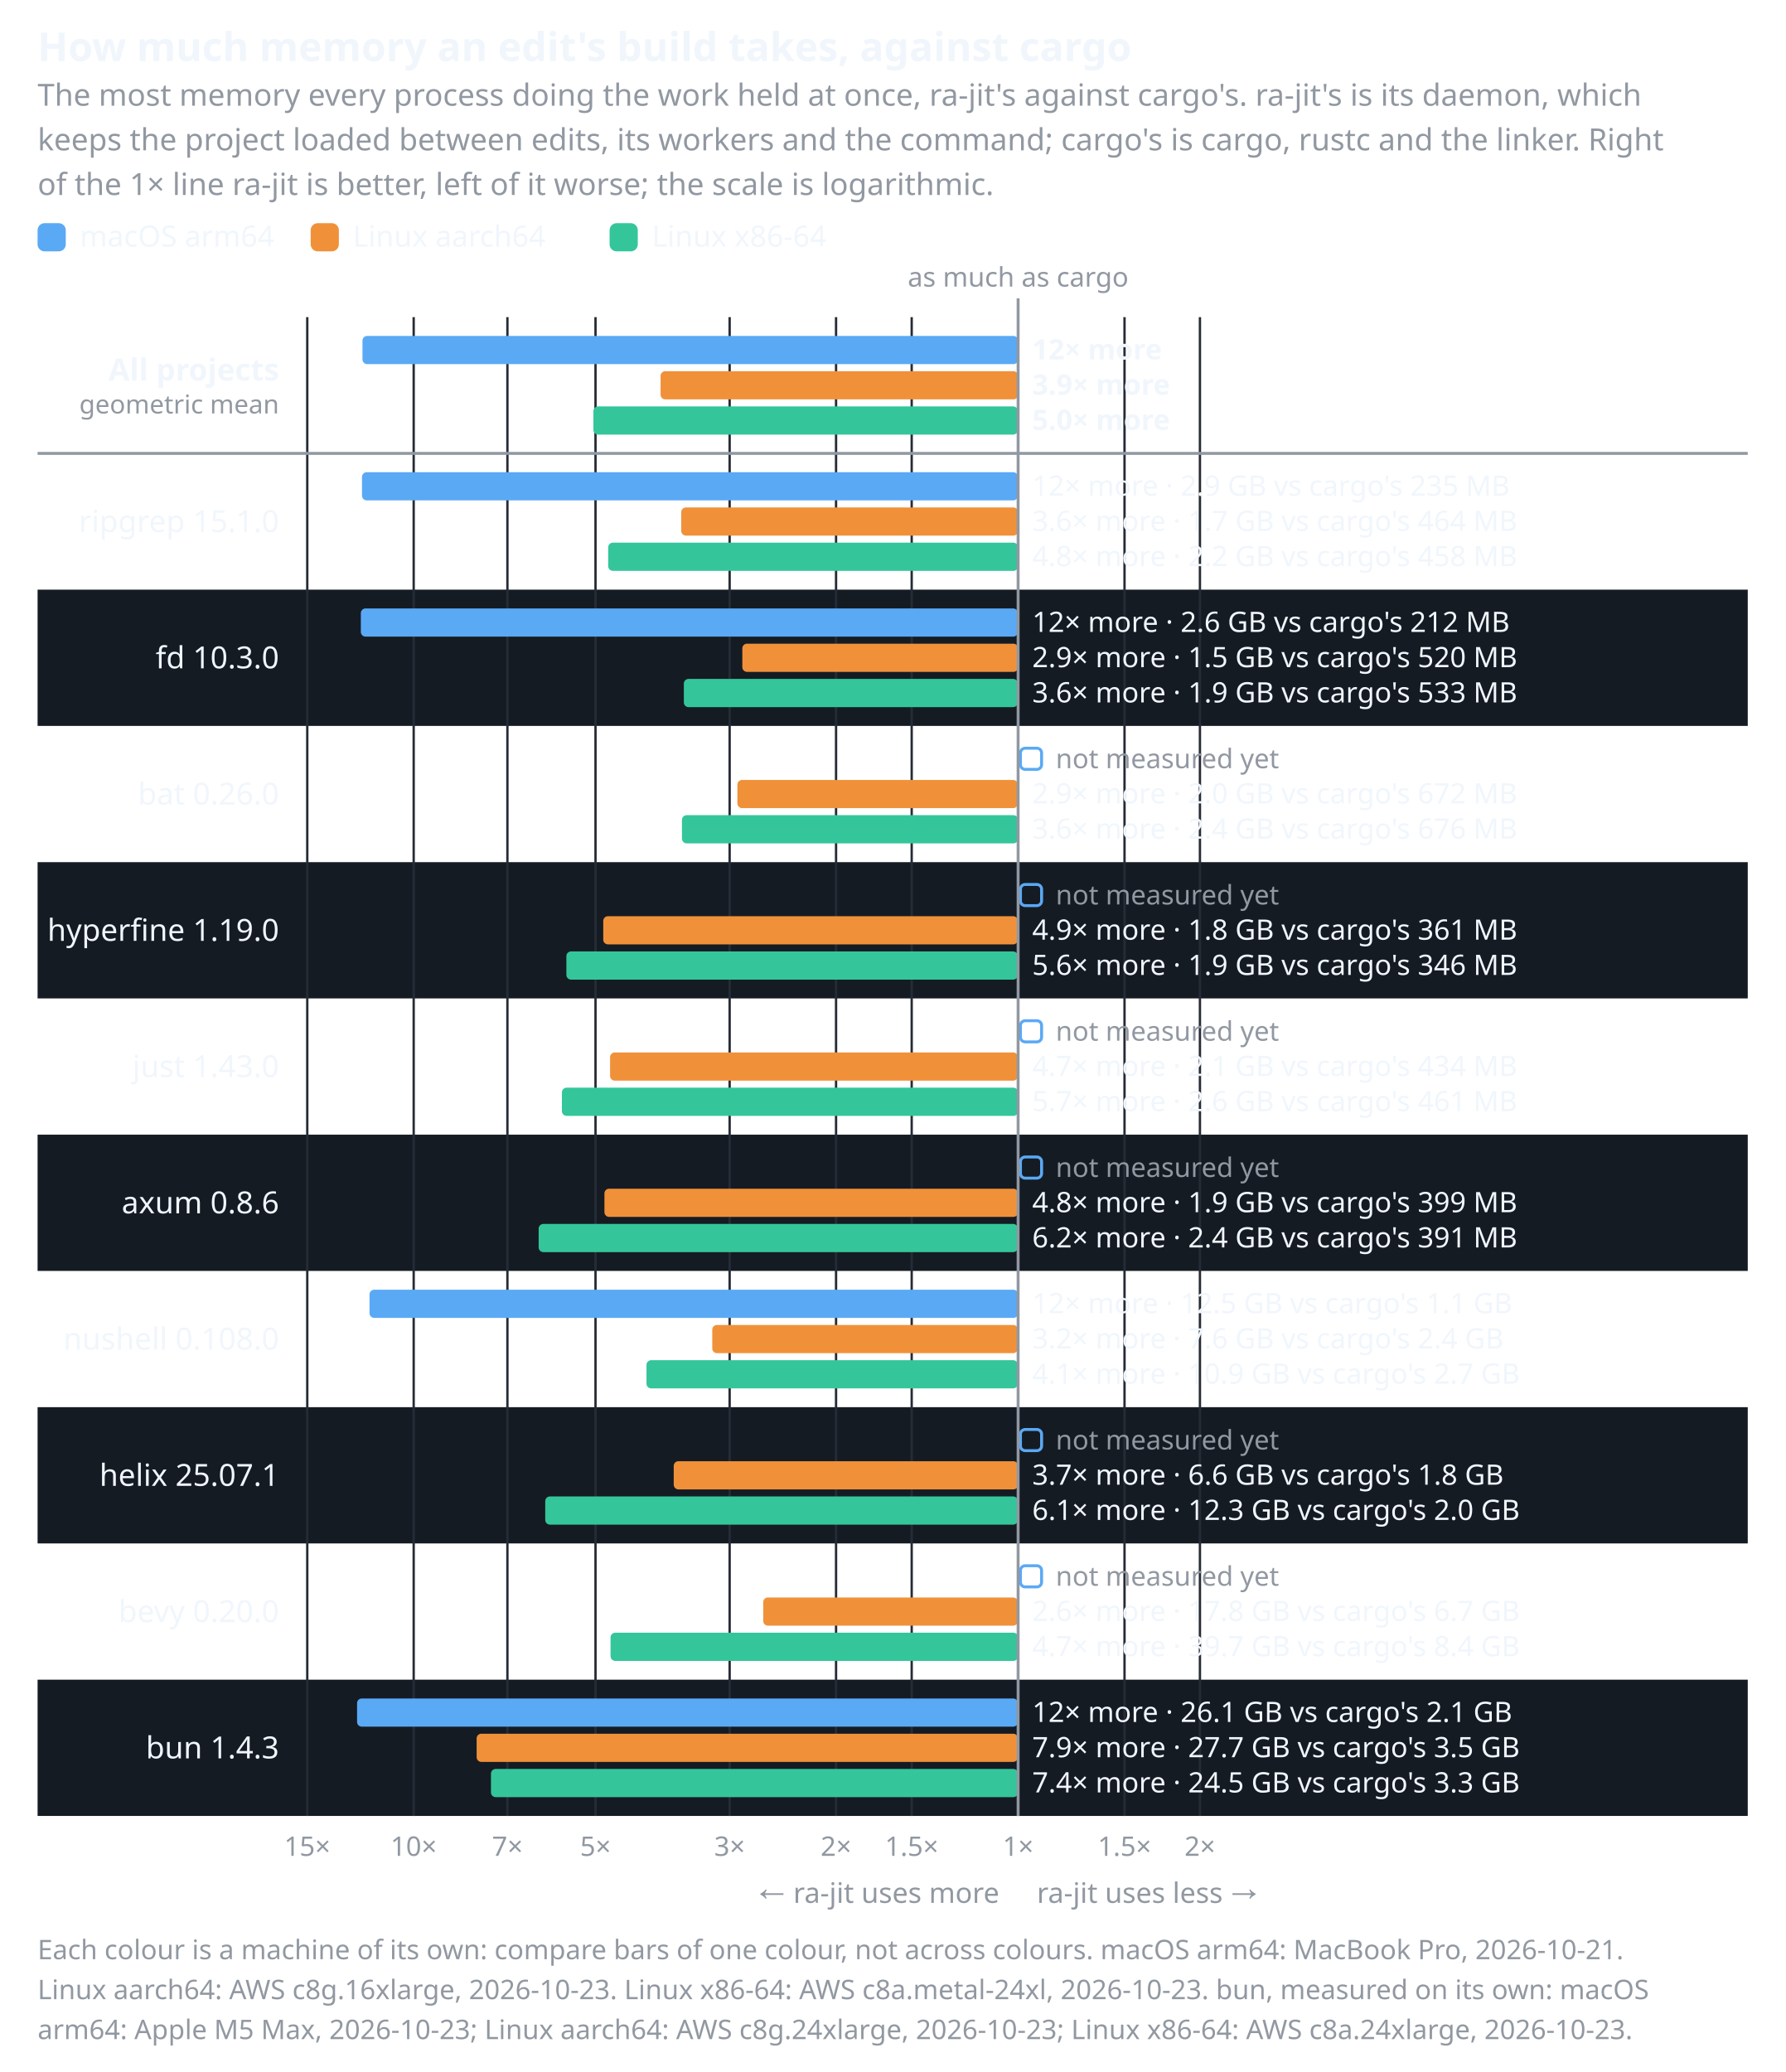
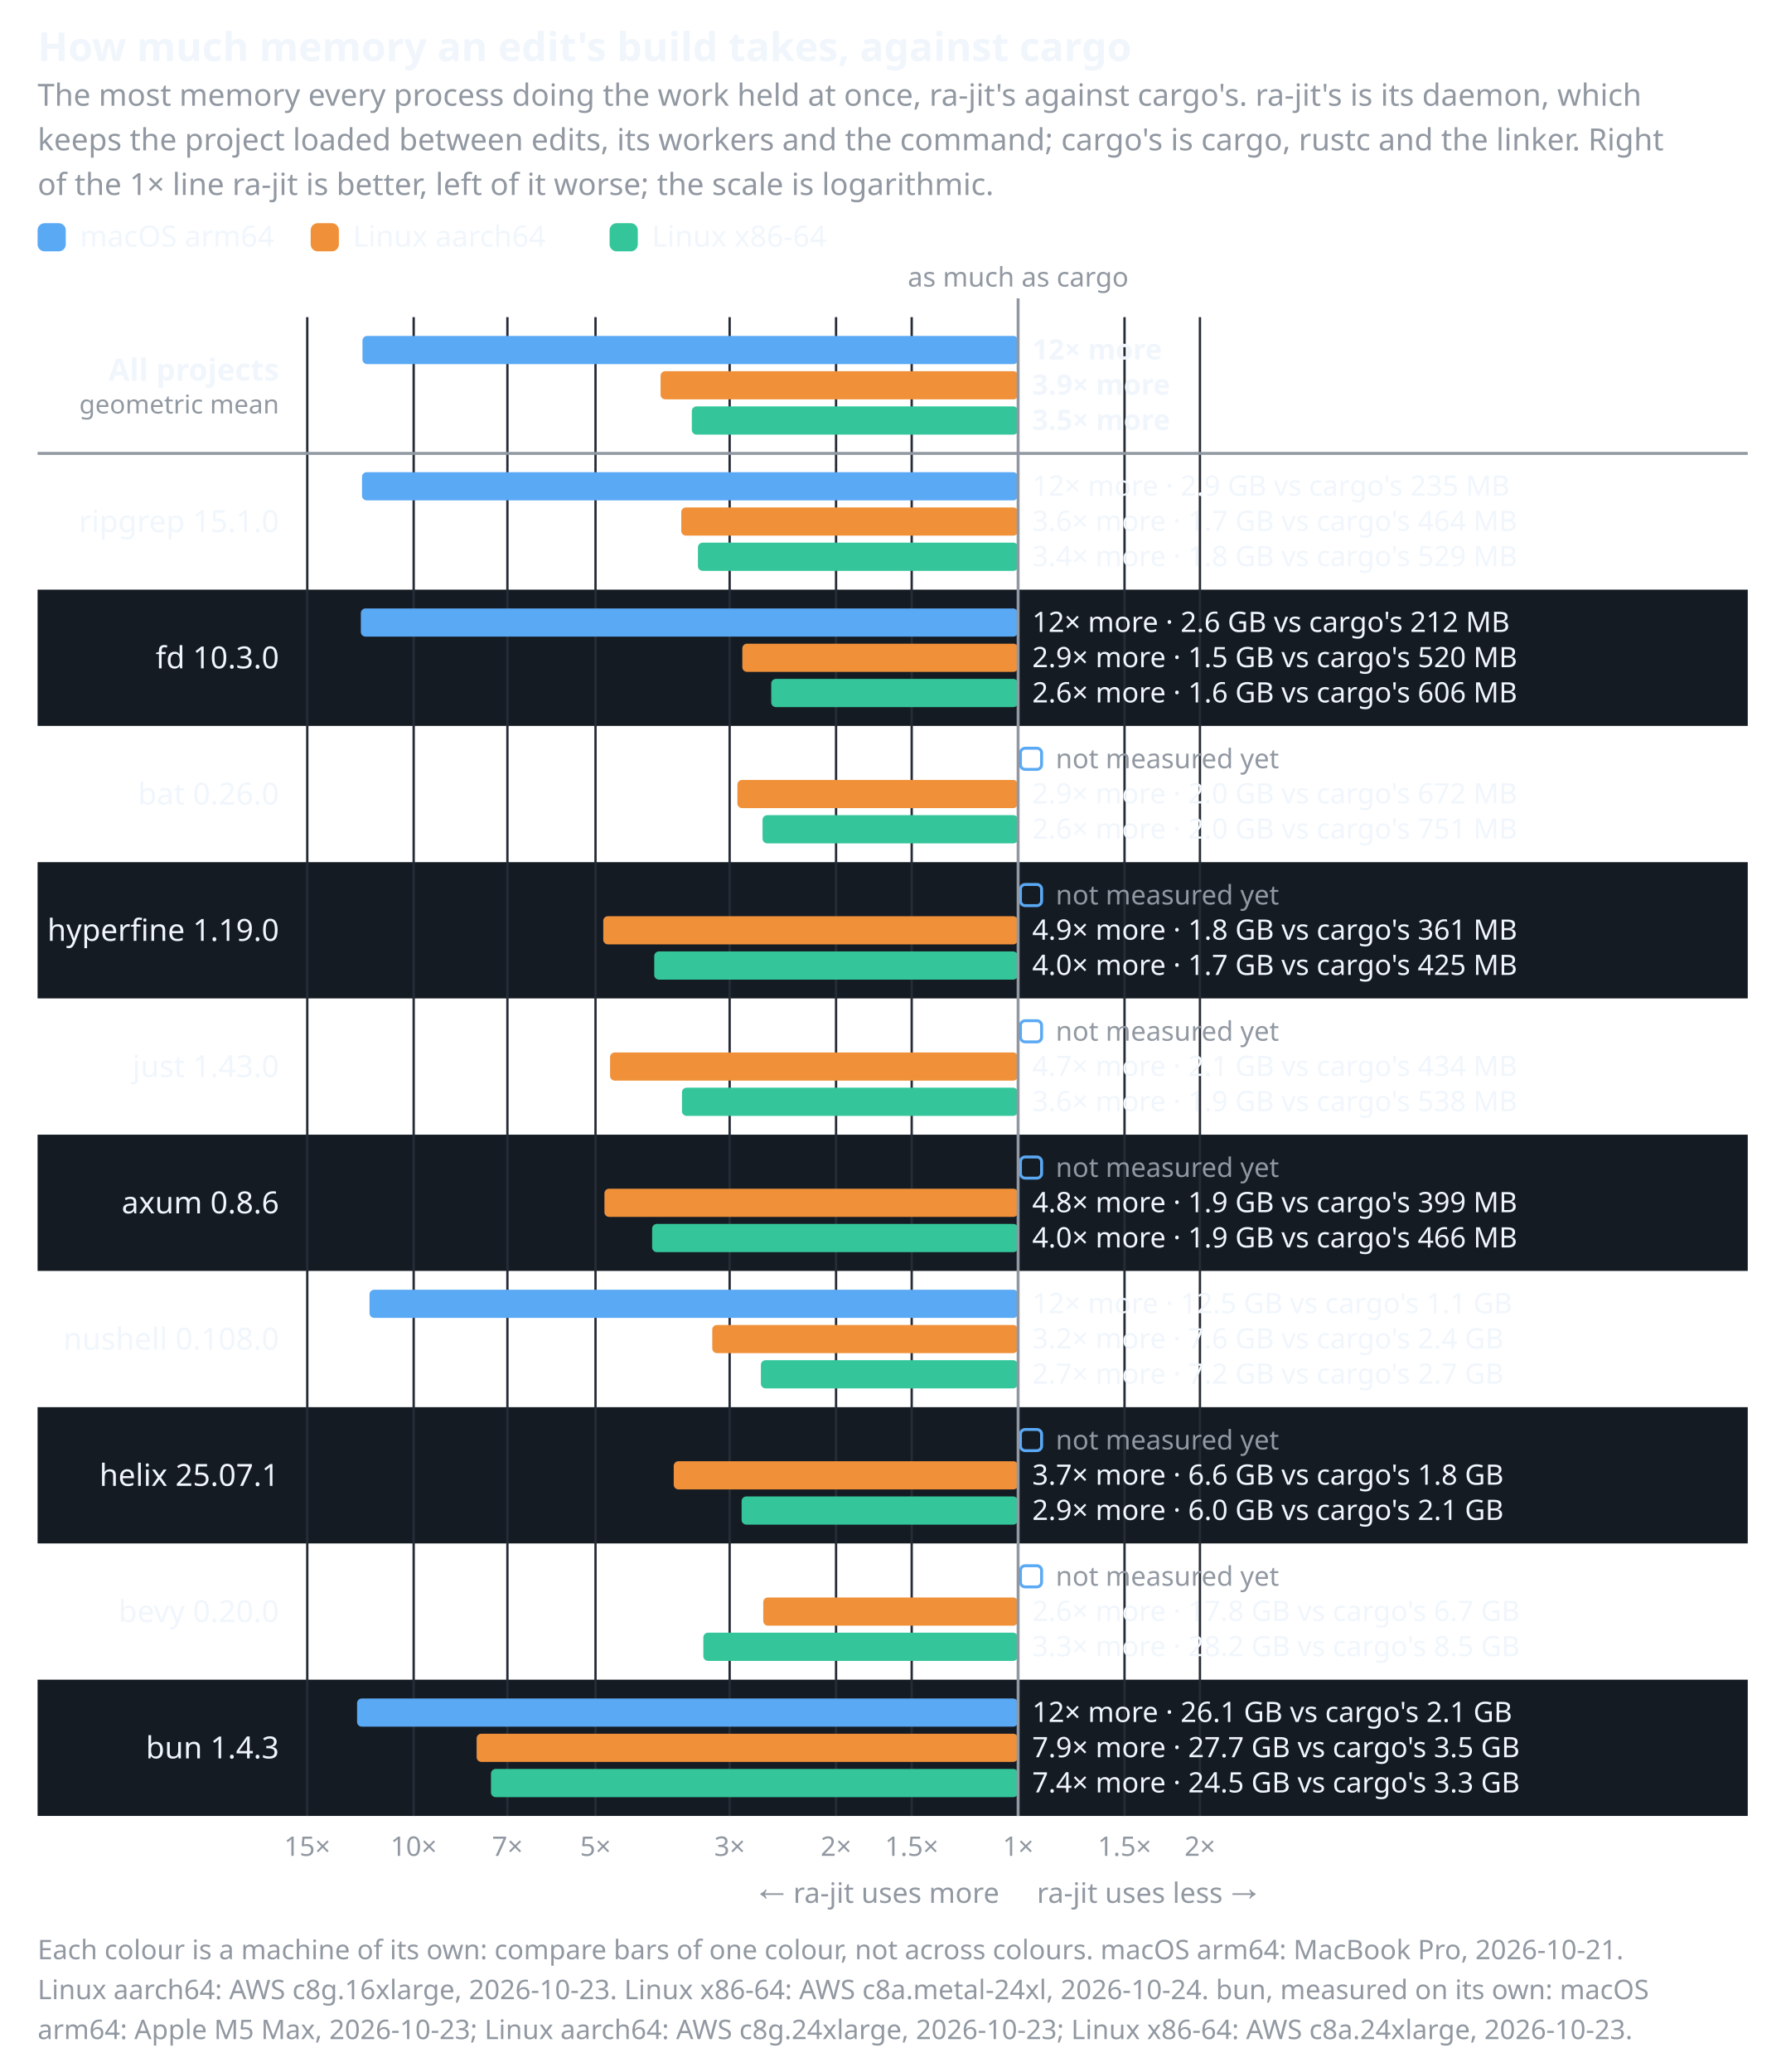
<svg xmlns="http://www.w3.org/2000/svg" width="760" height="882" viewBox="0 0 760 882" role="img" aria-label="How much memory an edit's build takes, against cargo">
  <style>text{font-family:-apple-system, BlinkMacSystemFont, 'Segoe UI', 'Noto Sans', Helvetica, Arial, sans-serif;fill:#f0f6fc}.d{fill:#9198a1}.b{font-weight:600}.v{font-variant-numeric:tabular-nums}.g{stroke:#262c36}.r{stroke:#9198a1;stroke-width:1.25}.z{fill:#151b23}.o{fill:none;stroke-width:1.25}.p0{fill:#5aa9f5}.w0{stroke:#5aa9f5}.p1{fill:#f0913a}.w1{stroke:#f0913a}.p2{fill:#34c69a}.w2{stroke:#34c69a}</style>
  <text x="16" y="26" font-size="17" class="b">How much memory an edit's build takes, against cargo</text>
  <text x="16" y="45" font-size="13" class="d">The most memory every process doing the work held at once, ra-jit's against cargo's. ra-jit's is its daemon, which</text>
  <text x="16" y="64" font-size="13" class="d">keeps the project loaded between edits, its workers and the command; cargo's is cargo, rustc and the linker. Right</text>
  <text x="16" y="83" font-size="13" class="d">of the 1× line ra-jit is better, left of it worse; the scale is logarithmic.</text>
  <rect x="16" y="95" width="12" height="12" rx="3" class="p0" />
  <text x="34" y="105" font-size="12.5">macOS arm64</text>
  <rect x="132.25" y="95" width="12" height="12" rx="3" class="p1" />
  <text x="150.2" y="105" font-size="12.5">Linux aarch64</text>
  <rect x="259.5" y="95" width="12" height="12" rx="3" class="p2" />
  <text x="277.5" y="105" font-size="12.5">Linux x86-64</text>
  <rect x="16" y="715" width="728" height="58" class="z" />
  <rect x="16" y="599" width="728" height="58" class="z" />
  <rect x="16" y="483" width="728" height="58" class="z" />
  <rect x="16" y="367" width="728" height="58" class="z" />
  <rect x="16" y="251" width="728" height="58" class="z" />
  <line x1="130.8" y1="135" x2="130.8" y2="773" class="g" />
  <line x1="176.1" y1="135" x2="176.1" y2="773" class="g" />
  <line x1="216" y1="135" x2="216" y2="773" class="g" />
  <line x1="253.5" y1="135" x2="253.5" y2="773" class="g" />
  <line x1="310.6" y1="135" x2="310.6" y2="773" class="g" />
  <line x1="355.9" y1="135" x2="355.9" y2="773" class="g" />
  <line x1="388.1" y1="135" x2="388.1" y2="773" class="g" />
  <line x1="433.4" y1="135" x2="433.4" y2="773" class="g" />
  <line x1="478.7" y1="135" x2="478.7" y2="773" class="g" />
  <line x1="510.8" y1="135" x2="510.8" y2="773" class="g" />
  <line x1="16" y1="193" x2="744" y2="193" class="r" />
  <rect x="154.3" y="143" width="279.1" height="12" rx="2" class="p0" />
  <rect x="281.2" y="158" width="152.2" height="12" rx="2" class="p1" />
-   <rect x="252.6" y="173" width="180.7" height="12" rx="2" class="p2" />
+   <rect x="294.5" y="173" width="138.9" height="12" rx="2" class="p2" />
  <rect x="154.1" y="201" width="279.2" height="12" rx="2" class="p0" />
  <rect x="290" y="216" width="143.4" height="12" rx="2" class="p1" />
-   <rect x="258.9" y="231" width="174.5" height="12" rx="2" class="p2" />
+   <rect x="297.1" y="231" width="136.3" height="12" rx="2" class="p2" />
  <rect x="153.6" y="259" width="279.7" height="12" rx="2" class="p0" />
  <rect x="316" y="274" width="117.4" height="12" rx="2" class="p1" />
-   <rect x="291.1" y="289" width="142.2" height="12" rx="2" class="p2" />
+   <rect x="328.3" y="289" width="105.1" height="12" rx="2" class="p2" />
  <rect x="434.4" y="318.5" width="9" height="9" rx="2" class="o w0" />
  <rect x="313.9" y="332" width="119.4" height="12" rx="2" class="p1" />
-   <rect x="290.3" y="347" width="143.1" height="12" rx="2" class="p2" />
+   <rect x="324.6" y="347" width="108.8" height="12" rx="2" class="p2" />
  <rect x="434.4" y="376.5" width="9" height="9" rx="2" class="o w0" />
  <rect x="256.8" y="390" width="176.5" height="12" rx="2" class="p1" />
-   <rect x="241.1" y="405" width="192.2" height="12" rx="2" class="p2" />
+   <rect x="278.5" y="405" width="154.8" height="12" rx="2" class="p2" />
  <rect x="434.4" y="434.5" width="9" height="9" rx="2" class="o w0" />
  <rect x="259.7" y="448" width="173.6" height="12" rx="2" class="p1" />
-   <rect x="239.2" y="463" width="194.2" height="12" rx="2" class="p2" />
+   <rect x="290.3" y="463" width="143" height="12" rx="2" class="p2" />
  <rect x="434.4" y="492.5" width="9" height="9" rx="2" class="o w0" />
  <rect x="257.3" y="506" width="176.1" height="12" rx="2" class="p1" />
-   <rect x="229.3" y="521" width="204" height="12" rx="2" class="p2" />
+   <rect x="277.6" y="521" width="155.8" height="12" rx="2" class="p2" />
  <rect x="157.3" y="549" width="276.1" height="12" rx="2" class="p0" />
  <rect x="303.2" y="564" width="130.1" height="12" rx="2" class="p1" />
-   <rect x="275.2" y="579" width="158.1" height="12" rx="2" class="p2" />
+   <rect x="323.9" y="579" width="109.4" height="12" rx="2" class="p2" />
  <rect x="434.4" y="608.5" width="9" height="9" rx="2" class="o w0" />
  <rect x="286.8" y="622" width="146.6" height="12" rx="2" class="p1" />
-   <rect x="232.1" y="637" width="201.2" height="12" rx="2" class="p2" />
+   <rect x="315.7" y="637" width="117.6" height="12" rx="2" class="p2" />
  <rect x="434.4" y="666.5" width="9" height="9" rx="2" class="o w0" />
  <rect x="324.9" y="680" width="108.4" height="12" rx="2" class="p1" />
-   <rect x="259.9" y="695" width="173.5" height="12" rx="2" class="p2" />
+   <rect x="299.4" y="695" width="133.9" height="12" rx="2" class="p2" />
  <rect x="152" y="723" width="281.3" height="12" rx="2" class="p0" />
  <rect x="202.9" y="738" width="230.4" height="12" rx="2" class="p1" />
  <rect x="209" y="753" width="224.4" height="12" rx="2" class="p2" />
  <line x1="433.4" y1="127" x2="433.4" y2="773" class="r" />
  <text x="130.8" y="790" font-size="11.5" text-anchor="middle" class="d v">15×</text>
  <text x="176.1" y="790" font-size="11.5" text-anchor="middle" class="d v">10×</text>
  <text x="216" y="790" font-size="11.5" text-anchor="middle" class="d v">7×</text>
  <text x="253.5" y="790" font-size="11.5" text-anchor="middle" class="d v">5×</text>
  <text x="310.6" y="790" font-size="11.5" text-anchor="middle" class="d v">3×</text>
  <text x="355.9" y="790" font-size="11.5" text-anchor="middle" class="d v">2×</text>
  <text x="388.1" y="790" font-size="11.5" text-anchor="middle" class="d v">1.5×</text>
  <text x="433.4" y="790" font-size="11.5" text-anchor="middle" class="d v">1×</text>
  <text x="478.7" y="790" font-size="11.5" text-anchor="middle" class="d v">1.5×</text>
  <text x="510.8" y="790" font-size="11.5" text-anchor="middle" class="d v">2×</text>
  <text x="118.8" y="162" font-size="13" text-anchor="end" class="b">All projects</text>
  <text x="118.8" y="176" font-size="11" text-anchor="end" class="d">geometric mean</text>
  <text x="439.4" y="153" font-size="12" class="v b">12× more</text>
  <text x="439.4" y="168" font-size="12" class="v b">3.9× more</text>
-   <text x="439.4" y="183" font-size="12" class="v b">5.0× more</text>
+   <text x="439.4" y="183" font-size="12" class="v b">3.5× more</text>
  <text x="118.8" y="226.5" font-size="13" text-anchor="end">ripgrep 15.1.0</text>
  <text x="439.4" y="211" font-size="12" class="v">12× more · 2.9 GB vs cargo's 235 MB</text>
  <text x="439.4" y="226" font-size="12" class="v">3.6× more · 1.7 GB vs cargo's 464 MB</text>
-   <text x="439.4" y="241" font-size="12" class="v">4.8× more · 2.2 GB vs cargo's 458 MB</text>
+   <text x="439.4" y="241" font-size="12" class="v">3.4× more · 1.8 GB vs cargo's 529 MB</text>
  <text x="118.8" y="284.5" font-size="13" text-anchor="end">fd 10.3.0</text>
  <text x="439.4" y="269" font-size="12" class="v">12× more · 2.6 GB vs cargo's 212 MB</text>
  <text x="439.4" y="284" font-size="12" class="v">2.9× more · 1.5 GB vs cargo's 520 MB</text>
-   <text x="439.4" y="299" font-size="12" class="v">3.6× more · 1.9 GB vs cargo's 533 MB</text>
+   <text x="439.4" y="299" font-size="12" class="v">2.6× more · 1.6 GB vs cargo's 606 MB</text>
  <text x="118.8" y="342.5" font-size="13" text-anchor="end">bat 0.26.0</text>
  <text x="449.4" y="327" font-size="11.5" class="d">not measured yet</text>
  <text x="439.4" y="342" font-size="12" class="v">2.9× more · 2.0 GB vs cargo's 672 MB</text>
-   <text x="439.4" y="357" font-size="12" class="v">3.6× more · 2.4 GB vs cargo's 676 MB</text>
+   <text x="439.4" y="357" font-size="12" class="v">2.6× more · 2.0 GB vs cargo's 751 MB</text>
  <text x="118.8" y="400.5" font-size="13" text-anchor="end">hyperfine 1.19.0</text>
  <text x="449.4" y="385" font-size="11.5" class="d">not measured yet</text>
  <text x="439.4" y="400" font-size="12" class="v">4.9× more · 1.8 GB vs cargo's 361 MB</text>
-   <text x="439.4" y="415" font-size="12" class="v">5.6× more · 1.9 GB vs cargo's 346 MB</text>
+   <text x="439.4" y="415" font-size="12" class="v">4.0× more · 1.7 GB vs cargo's 425 MB</text>
  <text x="118.8" y="458.5" font-size="13" text-anchor="end">just 1.43.0</text>
  <text x="449.4" y="443" font-size="11.5" class="d">not measured yet</text>
  <text x="439.4" y="458" font-size="12" class="v">4.7× more · 2.1 GB vs cargo's 434 MB</text>
-   <text x="439.4" y="473" font-size="12" class="v">5.7× more · 2.6 GB vs cargo's 461 MB</text>
+   <text x="439.4" y="473" font-size="12" class="v">3.6× more · 1.9 GB vs cargo's 538 MB</text>
  <text x="118.8" y="516.5" font-size="13" text-anchor="end">axum 0.8.6</text>
  <text x="449.4" y="501" font-size="11.5" class="d">not measured yet</text>
  <text x="439.4" y="516" font-size="12" class="v">4.8× more · 1.9 GB vs cargo's 399 MB</text>
-   <text x="439.4" y="531" font-size="12" class="v">6.2× more · 2.4 GB vs cargo's 391 MB</text>
+   <text x="439.4" y="531" font-size="12" class="v">4.0× more · 1.9 GB vs cargo's 466 MB</text>
  <text x="118.8" y="574.5" font-size="13" text-anchor="end">nushell 0.108.0</text>
  <text x="439.4" y="559" font-size="12" class="v">12× more · 12.5 GB vs cargo's 1.1 GB</text>
  <text x="439.4" y="574" font-size="12" class="v">3.2× more · 7.6 GB vs cargo's 2.4 GB</text>
-   <text x="439.4" y="589" font-size="12" class="v">4.1× more · 10.9 GB vs cargo's 2.7 GB</text>
+   <text x="439.4" y="589" font-size="12" class="v">2.7× more · 7.2 GB vs cargo's 2.7 GB</text>
  <text x="118.8" y="632.5" font-size="13" text-anchor="end">helix 25.07.1</text>
  <text x="449.4" y="617" font-size="11.5" class="d">not measured yet</text>
  <text x="439.4" y="632" font-size="12" class="v">3.7× more · 6.6 GB vs cargo's 1.8 GB</text>
-   <text x="439.4" y="647" font-size="12" class="v">6.1× more · 12.3 GB vs cargo's 2.0 GB</text>
+   <text x="439.4" y="647" font-size="12" class="v">2.9× more · 6.0 GB vs cargo's 2.1 GB</text>
  <text x="118.8" y="690.5" font-size="13" text-anchor="end">bevy 0.20.0</text>
  <text x="449.4" y="675" font-size="11.5" class="d">not measured yet</text>
  <text x="439.4" y="690" font-size="12" class="v">2.6× more · 17.8 GB vs cargo's 6.7 GB</text>
-   <text x="439.4" y="705" font-size="12" class="v">4.7× more · 39.7 GB vs cargo's 8.4 GB</text>
+   <text x="439.4" y="705" font-size="12" class="v">3.3× more · 28.2 GB vs cargo's 8.5 GB</text>
  <text x="118.8" y="748.5" font-size="13" text-anchor="end">bun 1.4.3</text>
  <text x="439.4" y="733" font-size="12" class="v">12× more · 26.1 GB vs cargo's 2.1 GB</text>
  <text x="439.4" y="748" font-size="12" class="v">7.9× more · 27.7 GB vs cargo's 3.5 GB</text>
  <text x="439.4" y="763" font-size="12" class="v">7.4× more · 24.5 GB vs cargo's 3.3 GB</text>
  <text x="433.4" y="122" font-size="11.5" text-anchor="middle" class="d">as much as cargo</text>
  <text x="425.4" y="810" font-size="12" text-anchor="end" class="d">← ra-jit uses more</text>
  <text x="441.4" y="810" font-size="12" class="d">ra-jit uses less →</text>
  <text x="16" y="834" font-size="11.5" class="d">Each colour is a machine of its own: compare bars of one colour, not across colours. macOS arm64: MacBook Pro, 2026-10-21.</text>
-   <text x="16" y="851" font-size="11.5" class="d">Linux aarch64: AWS c8g.16xlarge, 2026-10-23. Linux x86-64: AWS c8a.metal-24xl, 2026-10-23. bun, measured on its own: macOS</text>
+   <text x="16" y="851" font-size="11.5" class="d">Linux aarch64: AWS c8g.16xlarge, 2026-10-23. Linux x86-64: AWS c8a.metal-24xl, 2026-10-24. bun, measured on its own: macOS</text>
  <text x="16" y="868" font-size="11.5" class="d">arm64: Apple M5 Max, 2026-10-23; Linux aarch64: AWS c8g.24xlarge, 2026-10-23; Linux x86-64: AWS c8a.24xlarge, 2026-10-23.</text>
</svg>
